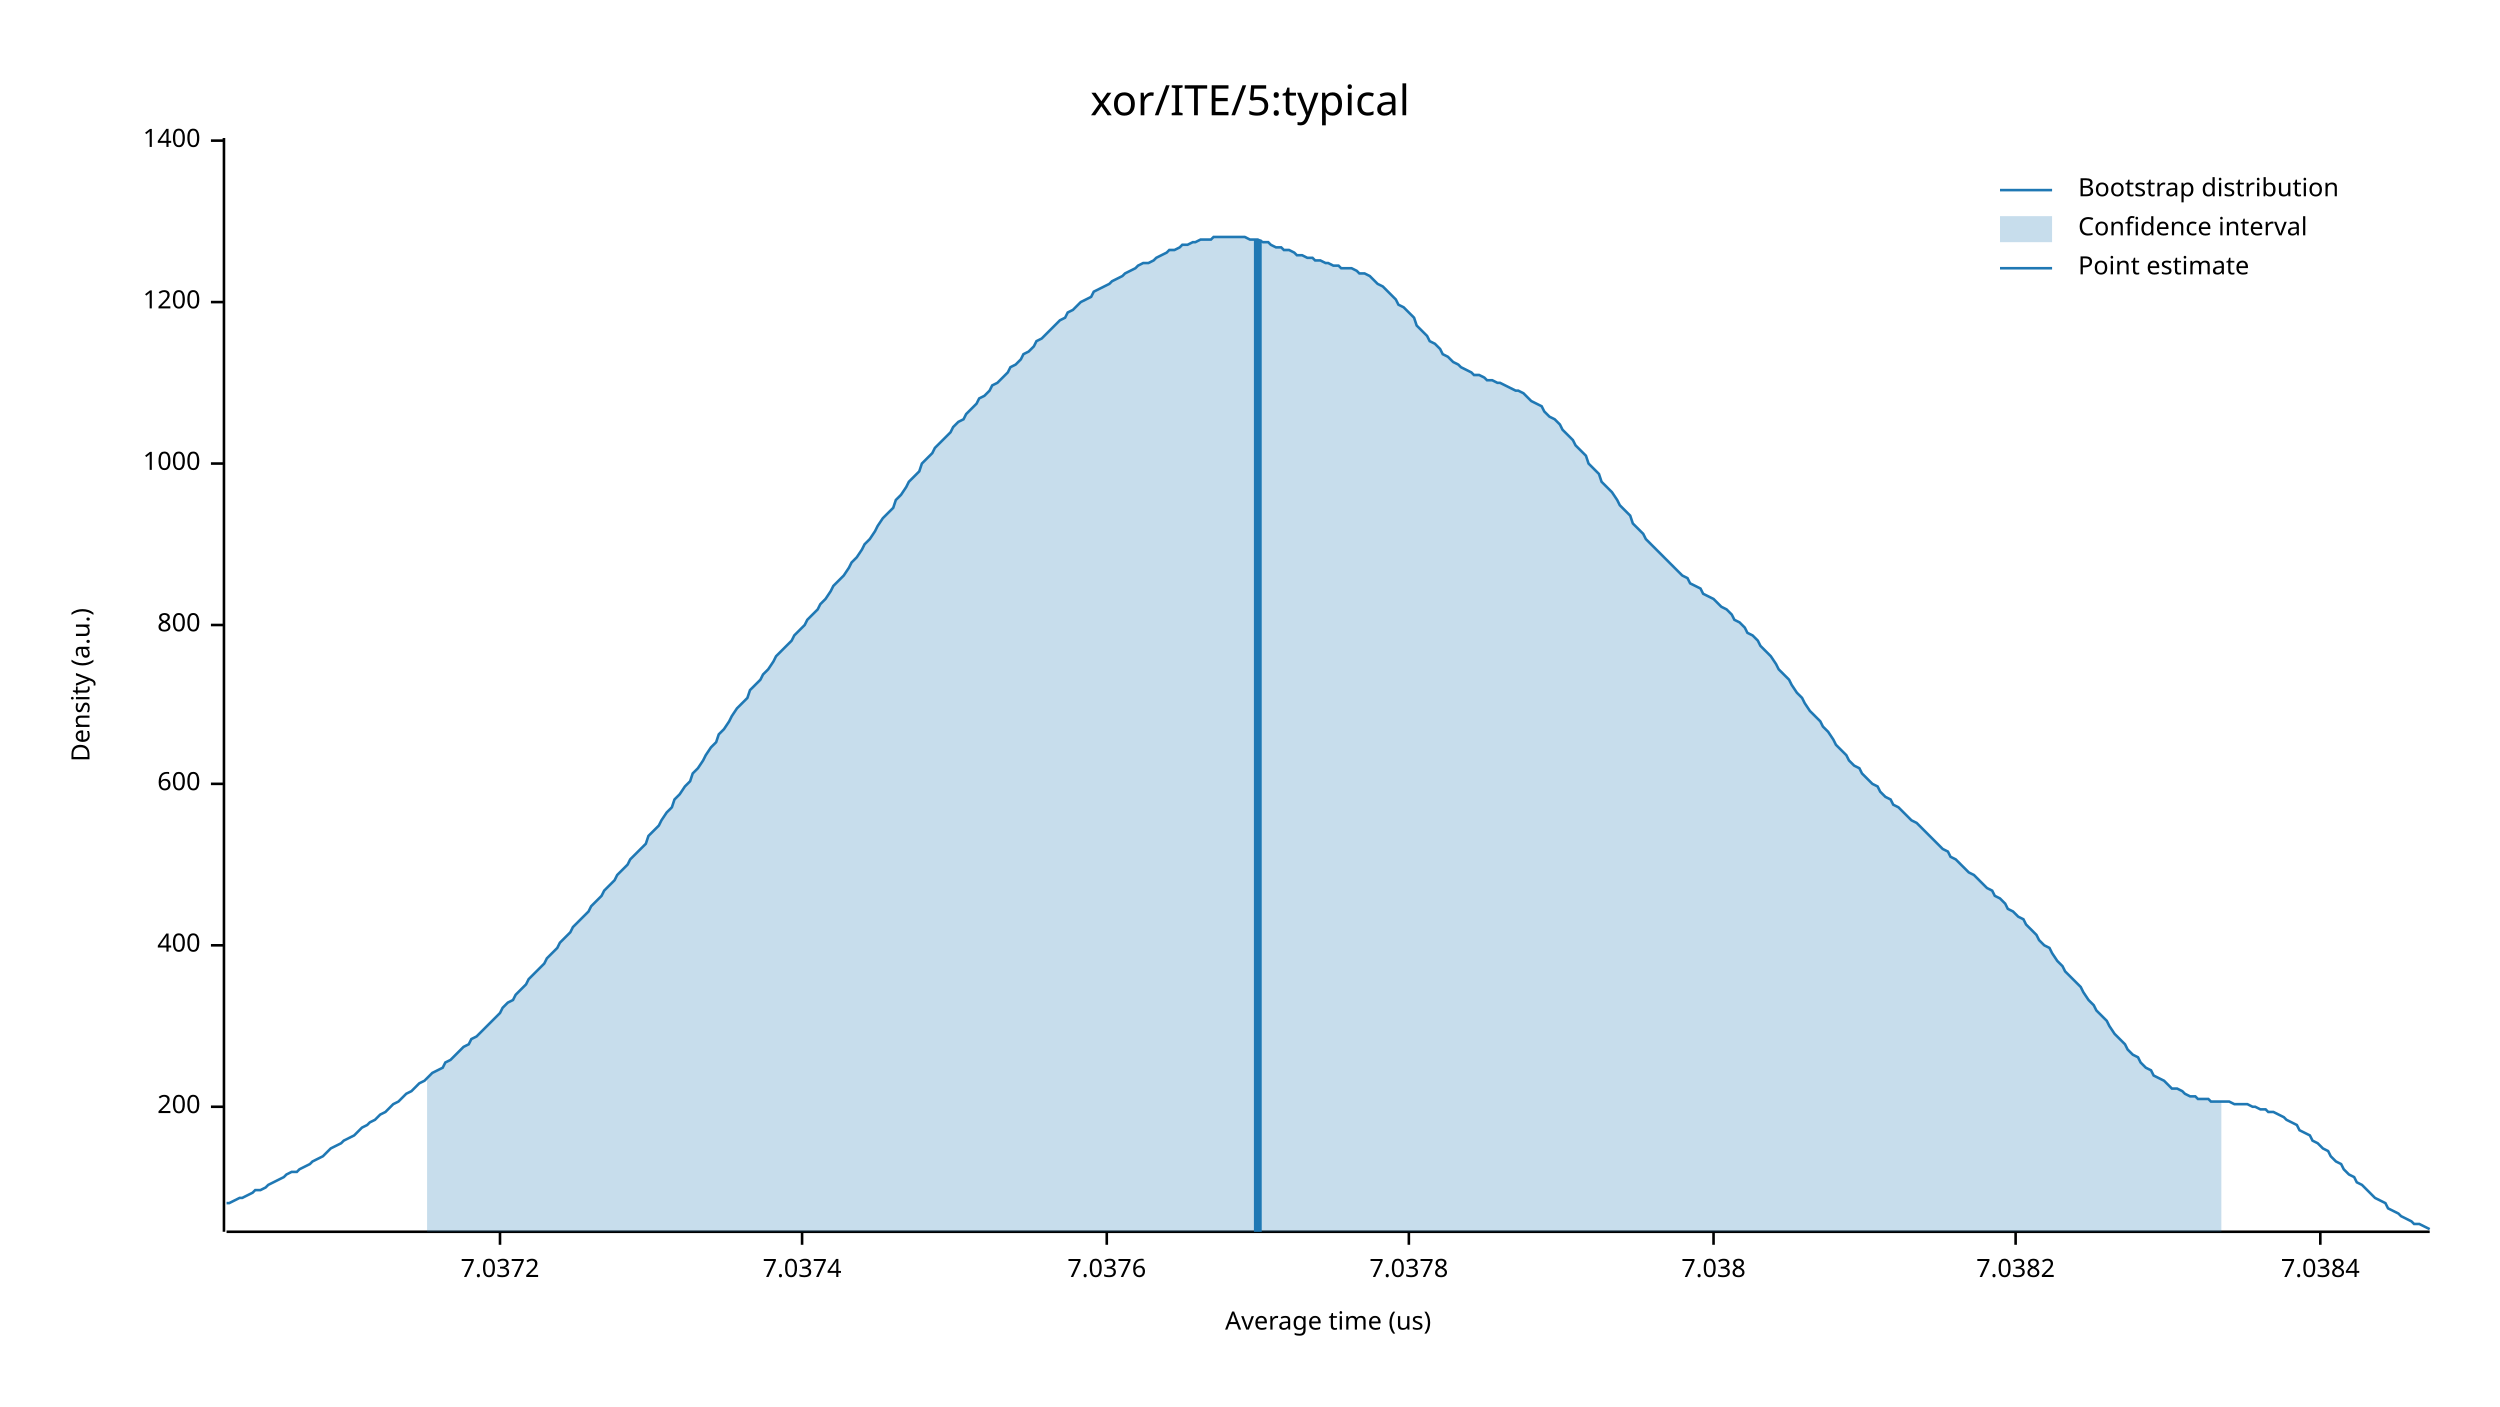
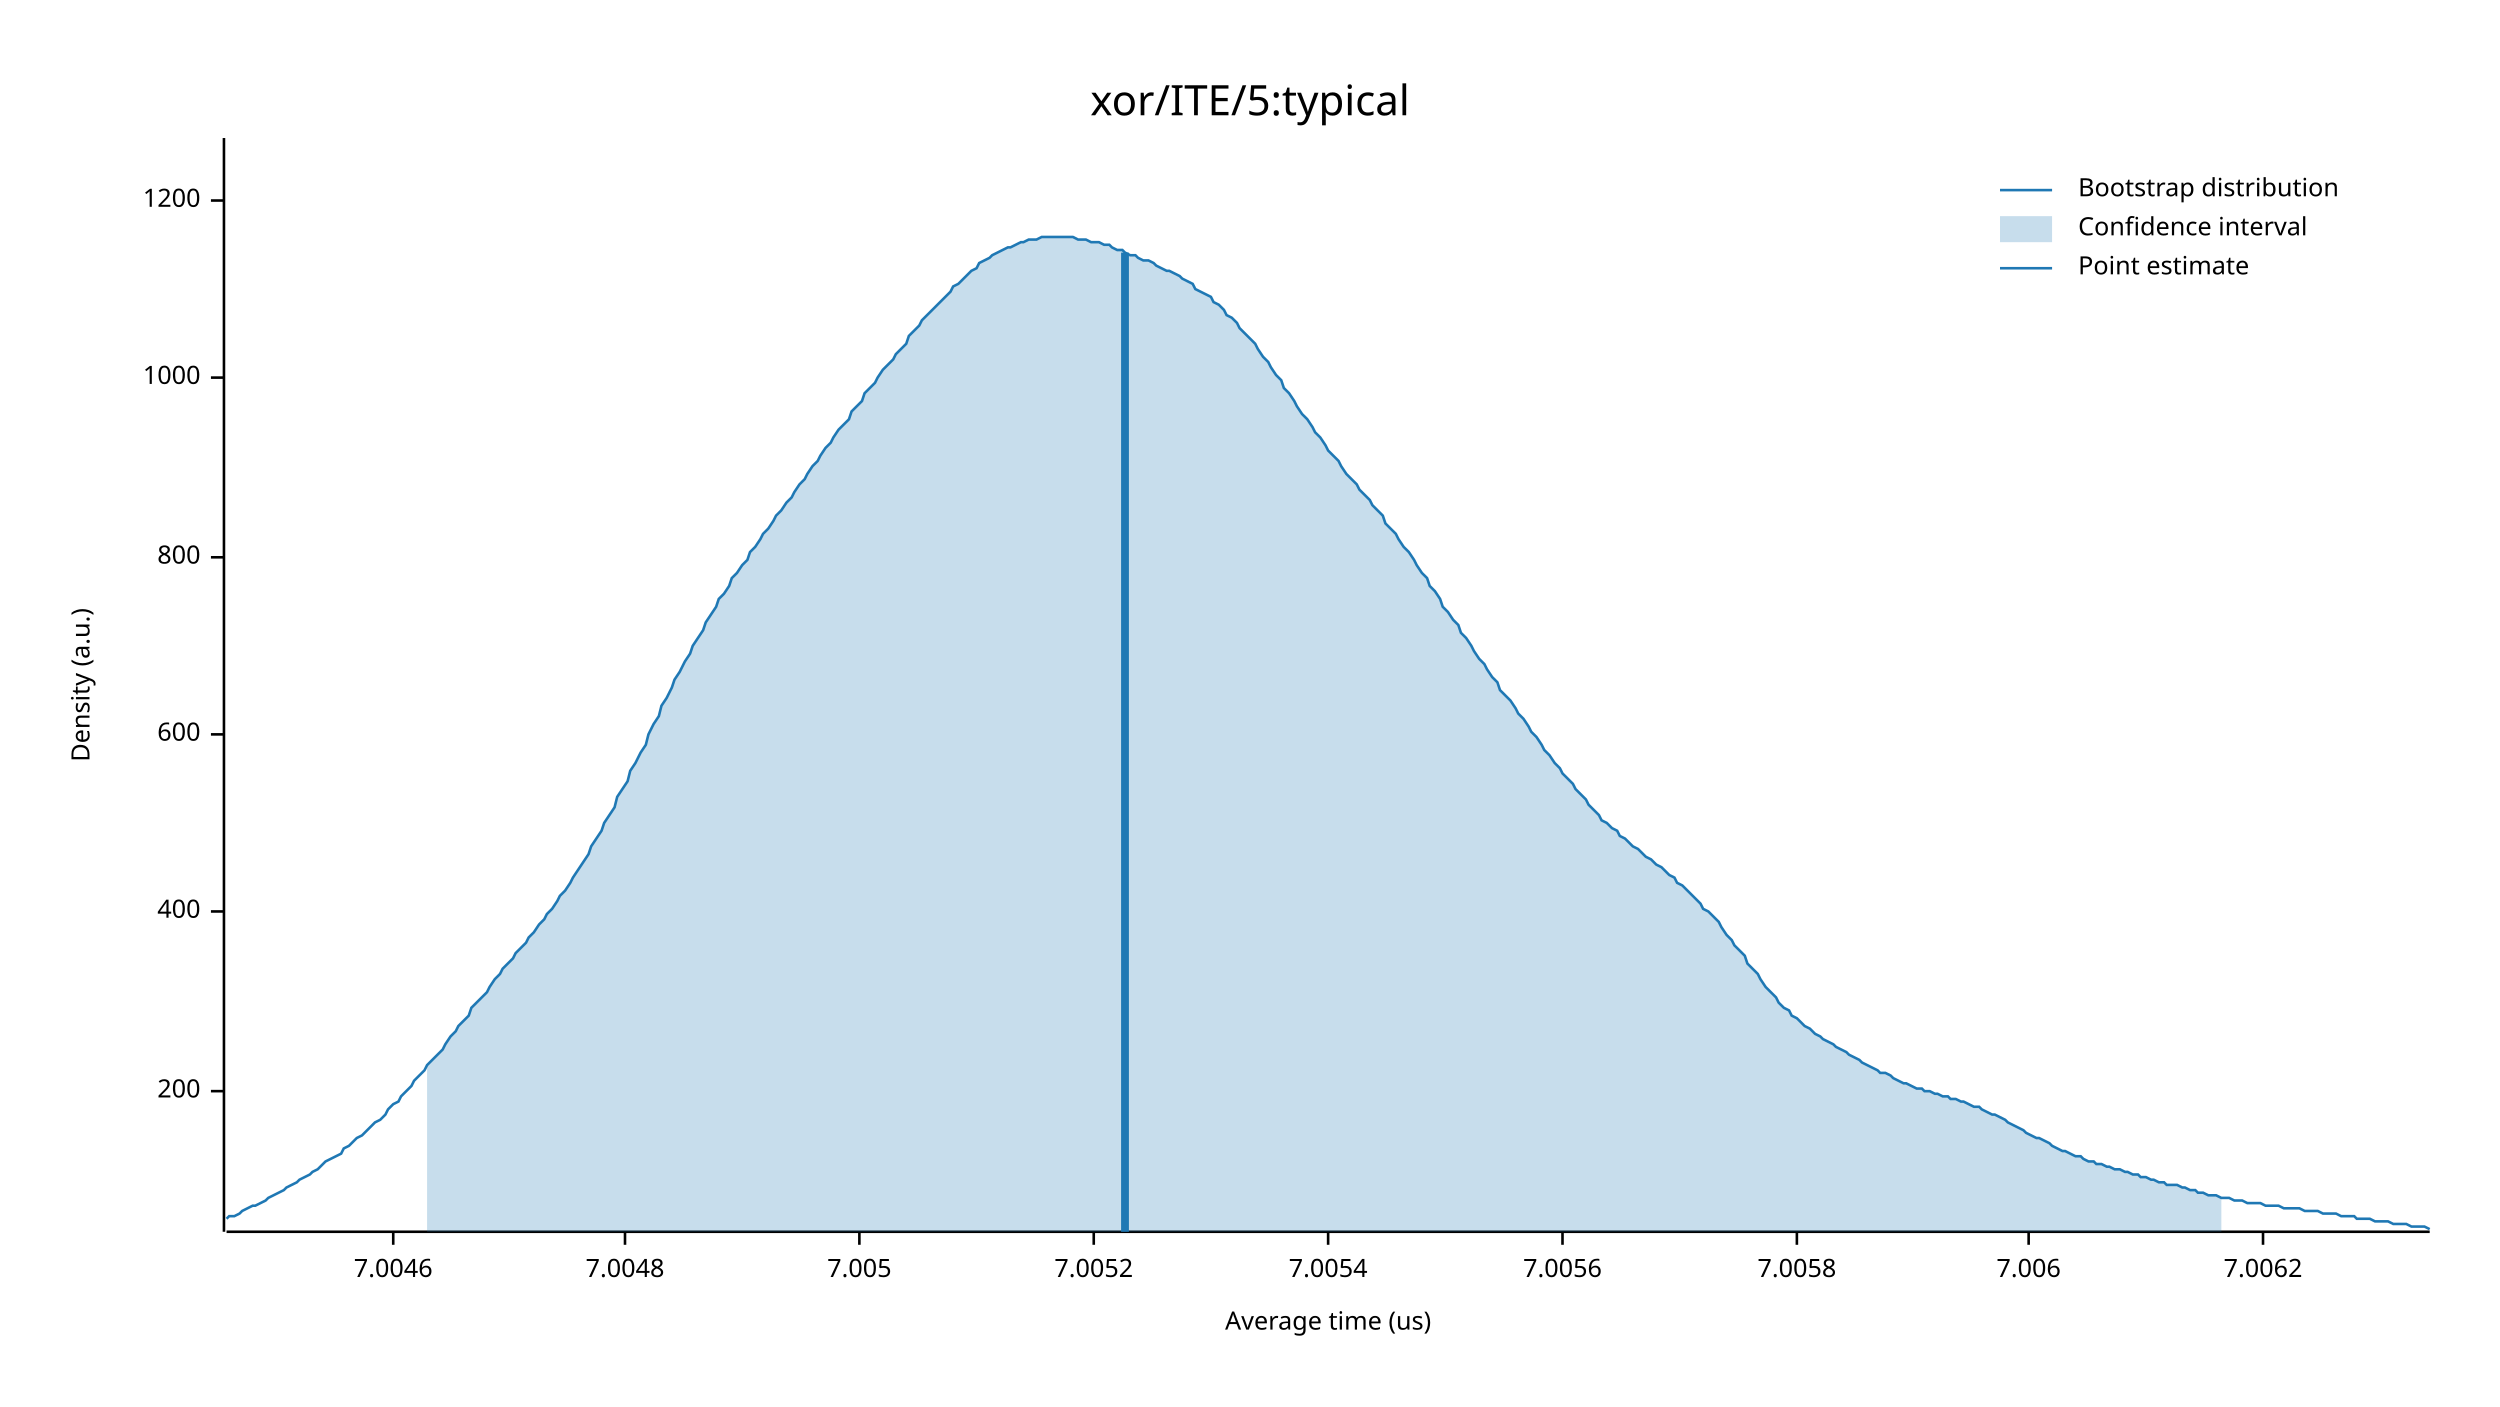
<svg xmlns="http://www.w3.org/2000/svg" width="960" height="540" viewBox="0 0 960 540">
  <text x="480" y="32" dy="0.76em" text-anchor="middle" font-family="sans-serif" font-size="16.129" opacity="1" fill="#000000">
xor/ITE/5:typical
</text>
  <text x="27" y="263" dy="0.76em" text-anchor="middle" font-family="sans-serif" font-size="9.677" opacity="1" fill="#000000" transform="rotate(270, 27, 263)">
Density (a.u.)
</text>
  <text x="510" y="513" dy="-0.5ex" text-anchor="middle" font-family="sans-serif" font-size="9.677" opacity="1" fill="#000000">
Average time (us)
</text>
  <polyline fill="none" opacity="1" stroke="#000000" stroke-width="1" points="86,53 86,473 " />
-   <text x="77" y="425" dy="0.5ex" text-anchor="end" font-family="sans-serif" font-size="9.677" opacity="1" fill="#000000">
+   <text x="77" y="419" dy="0.5ex" text-anchor="end" font-family="sans-serif" font-size="9.677" opacity="1" fill="#000000">
200
</text>
-   <polyline fill="none" opacity="1" stroke="#000000" stroke-width="1" points="81,425 86,425 " />
-   <text x="77" y="363" dy="0.5ex" text-anchor="end" font-family="sans-serif" font-size="9.677" opacity="1" fill="#000000">
+   <polyline fill="none" opacity="1" stroke="#000000" stroke-width="1" points="81,419 86,419 " />
+   <text x="77" y="350" dy="0.5ex" text-anchor="end" font-family="sans-serif" font-size="9.677" opacity="1" fill="#000000">
400
</text>
-   <polyline fill="none" opacity="1" stroke="#000000" stroke-width="1" points="81,363 86,363 " />
-   <text x="77" y="301" dy="0.5ex" text-anchor="end" font-family="sans-serif" font-size="9.677" opacity="1" fill="#000000">
+   <polyline fill="none" opacity="1" stroke="#000000" stroke-width="1" points="81,350 86,350 " />
+   <text x="77" y="282" dy="0.5ex" text-anchor="end" font-family="sans-serif" font-size="9.677" opacity="1" fill="#000000">
600
</text>
-   <polyline fill="none" opacity="1" stroke="#000000" stroke-width="1" points="81,301 86,301 " />
-   <text x="77" y="240" dy="0.5ex" text-anchor="end" font-family="sans-serif" font-size="9.677" opacity="1" fill="#000000">
+   <polyline fill="none" opacity="1" stroke="#000000" stroke-width="1" points="81,282 86,282 " />
+   <text x="77" y="214" dy="0.5ex" text-anchor="end" font-family="sans-serif" font-size="9.677" opacity="1" fill="#000000">
800
</text>
-   <polyline fill="none" opacity="1" stroke="#000000" stroke-width="1" points="81,240 86,240 " />
-   <text x="77" y="178" dy="0.5ex" text-anchor="end" font-family="sans-serif" font-size="9.677" opacity="1" fill="#000000">
+   <polyline fill="none" opacity="1" stroke="#000000" stroke-width="1" points="81,214 86,214 " />
+   <text x="77" y="145" dy="0.5ex" text-anchor="end" font-family="sans-serif" font-size="9.677" opacity="1" fill="#000000">
1000
</text>
-   <polyline fill="none" opacity="1" stroke="#000000" stroke-width="1" points="81,178 86,178 " />
-   <text x="77" y="116" dy="0.5ex" text-anchor="end" font-family="sans-serif" font-size="9.677" opacity="1" fill="#000000">
+   <polyline fill="none" opacity="1" stroke="#000000" stroke-width="1" points="81,145 86,145 " />
+   <text x="77" y="77" dy="0.5ex" text-anchor="end" font-family="sans-serif" font-size="9.677" opacity="1" fill="#000000">
1200
</text>
-   <polyline fill="none" opacity="1" stroke="#000000" stroke-width="1" points="81,116 86,116 " />
-   <text x="77" y="54" dy="0.5ex" text-anchor="end" font-family="sans-serif" font-size="9.677" opacity="1" fill="#000000">
- 1400
+   <polyline fill="none" opacity="1" stroke="#000000" stroke-width="1" points="81,77 86,77 " />
+   <polyline fill="none" opacity="1" stroke="#000000" stroke-width="1" points="87,473 933,473 " />
+   <text x="151" y="483" dy="0.76em" text-anchor="middle" font-family="sans-serif" font-size="9.677" opacity="1" fill="#000000">
+ 7.0046
</text>
-   <polyline fill="none" opacity="1" stroke="#000000" stroke-width="1" points="81,54 86,54 " />
-   <polyline fill="none" opacity="1" stroke="#000000" stroke-width="1" points="87,473 933,473 " />
-   <text x="192" y="483" dy="0.76em" text-anchor="middle" font-family="sans-serif" font-size="9.677" opacity="1" fill="#000000">
- 7.0372
+   <polyline fill="none" opacity="1" stroke="#000000" stroke-width="1" points="151,473 151,478 " />
+   <text x="240" y="483" dy="0.76em" text-anchor="middle" font-family="sans-serif" font-size="9.677" opacity="1" fill="#000000">
+ 7.0048
</text>
-   <polyline fill="none" opacity="1" stroke="#000000" stroke-width="1" points="192,473 192,478 " />
-   <text x="308" y="483" dy="0.76em" text-anchor="middle" font-family="sans-serif" font-size="9.677" opacity="1" fill="#000000">
- 7.0374
+   <polyline fill="none" opacity="1" stroke="#000000" stroke-width="1" points="240,473 240,478 " />
+   <text x="330" y="483" dy="0.76em" text-anchor="middle" font-family="sans-serif" font-size="9.677" opacity="1" fill="#000000">
+ 7.005
</text>
-   <polyline fill="none" opacity="1" stroke="#000000" stroke-width="1" points="308,473 308,478 " />
-   <text x="425" y="483" dy="0.76em" text-anchor="middle" font-family="sans-serif" font-size="9.677" opacity="1" fill="#000000">
- 7.0376
+   <polyline fill="none" opacity="1" stroke="#000000" stroke-width="1" points="330,473 330,478 " />
+   <text x="420" y="483" dy="0.76em" text-anchor="middle" font-family="sans-serif" font-size="9.677" opacity="1" fill="#000000">
+ 7.0052
</text>
-   <polyline fill="none" opacity="1" stroke="#000000" stroke-width="1" points="425,473 425,478 " />
-   <text x="541" y="483" dy="0.76em" text-anchor="middle" font-family="sans-serif" font-size="9.677" opacity="1" fill="#000000">
- 7.0378
+   <polyline fill="none" opacity="1" stroke="#000000" stroke-width="1" points="420,473 420,478 " />
+   <text x="510" y="483" dy="0.76em" text-anchor="middle" font-family="sans-serif" font-size="9.677" opacity="1" fill="#000000">
+ 7.0054
</text>
-   <polyline fill="none" opacity="1" stroke="#000000" stroke-width="1" points="541,473 541,478 " />
-   <text x="658" y="483" dy="0.76em" text-anchor="middle" font-family="sans-serif" font-size="9.677" opacity="1" fill="#000000">
- 7.038
+   <polyline fill="none" opacity="1" stroke="#000000" stroke-width="1" points="510,473 510,478 " />
+   <text x="600" y="483" dy="0.76em" text-anchor="middle" font-family="sans-serif" font-size="9.677" opacity="1" fill="#000000">
+ 7.0056
</text>
-   <polyline fill="none" opacity="1" stroke="#000000" stroke-width="1" points="658,473 658,478 " />
-   <text x="774" y="483" dy="0.76em" text-anchor="middle" font-family="sans-serif" font-size="9.677" opacity="1" fill="#000000">
- 7.0382
+   <polyline fill="none" opacity="1" stroke="#000000" stroke-width="1" points="600,473 600,478 " />
+   <text x="690" y="483" dy="0.76em" text-anchor="middle" font-family="sans-serif" font-size="9.677" opacity="1" fill="#000000">
+ 7.0058
</text>
-   <polyline fill="none" opacity="1" stroke="#000000" stroke-width="1" points="774,473 774,478 " />
-   <text x="891" y="483" dy="0.76em" text-anchor="middle" font-family="sans-serif" font-size="9.677" opacity="1" fill="#000000">
- 7.0384
+   <polyline fill="none" opacity="1" stroke="#000000" stroke-width="1" points="690,473 690,478 " />
+   <text x="779" y="483" dy="0.76em" text-anchor="middle" font-family="sans-serif" font-size="9.677" opacity="1" fill="#000000">
+ 7.006
</text>
-   <polyline fill="none" opacity="1" stroke="#000000" stroke-width="1" points="891,473 891,478 " />
-   <polyline fill="none" opacity="1" stroke="#1F78B4" stroke-width="1" points="87,462 88,462 90,461 92,460 93,460 95,459 97,458 98,457 100,457 102,456 103,455 105,454 107,453 109,452 110,451 112,450 114,450 115,449 117,448 119,447 120,446 122,445 124,444 125,443 127,441 129,440 131,439 132,438 134,437 136,436 137,435 139,433 141,432 142,431 144,430 146,428 148,427 149,426 151,424 153,423 154,422 156,420 158,419 159,418 161,416 163,415 164,414 166,412 168,411 170,410 171,408 173,407 175,405 176,404 178,402 180,401 181,399 183,398 185,396 187,394 188,393 190,391 192,389 193,387 195,385 197,384 198,382 200,380 202,378 203,376 205,374 207,372 209,370 210,368 212,366 214,364 215,362 217,360 219,358 220,356 222,354 224,352 226,350 227,348 229,346 231,344 232,342 234,340 236,338 237,336 239,334 241,332 242,330 244,328 246,326 248,324 249,321 251,319 253,317 254,315 256,312 258,310 259,307 261,305 263,302 265,300 266,297 268,295 270,292 271,290 273,287 275,285 276,282 278,280 280,277 281,275 283,272 285,270 287,268 288,265 290,263 292,261 293,259 295,257 297,254 298,252 300,250 302,248 304,246 305,244 307,242 309,240 310,238 312,236 314,234 315,232 317,230 319,227 320,225 322,223 324,221 326,218 327,216 329,214 331,211 332,209 334,207 336,204 337,202 339,199 341,197 343,195 344,192 346,190 348,187 349,185 351,183 353,181 354,178 356,176 358,174 359,172 361,170 363,168 365,166 366,164 368,162 370,161 371,159 373,157 375,155 376,153 378,152 380,150 381,148 383,147 385,145 387,143 388,141 390,140 392,138 393,136 395,135 397,133 398,131 400,130 402,128 404,126 405,125 407,123 409,122 410,120 412,119 414,117 415,116 417,115 419,114 420,112 422,111 424,110 426,109 427,108 429,107 431,106 432,105 434,104 436,103 437,102 439,101 441,101 443,100 444,99 446,98 448,97 449,96 451,96 453,95 454,94 456,94 458,93 459,93 461,92 463,92 465,92 466,91 468,91 470,91 471,91 473,91 475,91 476,91 478,91 480,92 482,92 483,92 485,93 487,93 488,94 490,95 492,95 493,96 495,96 497,97 498,98 500,98 502,99 504,99 505,100 507,100 509,101 510,101 512,102 514,102 515,103 517,103 519,103 521,104 522,105 524,105 526,106 527,107 529,109 531,110 532,111 534,113 536,115 537,117 539,118 541,120 543,122 544,125 546,127 548,129 549,131 551,132 553,134 554,136 556,137 558,139 560,140 561,141 563,142 565,143 566,144 568,144 570,145 571,146 573,146 575,147 576,147 578,148 580,149 582,150 583,150 585,151 587,153 588,154 590,155 592,156 593,158 595,160 597,161 599,163 600,165 602,167 604,169 605,171 607,173 609,175 610,178 612,180 614,182 615,185 617,187 619,189 621,192 622,194 624,196 626,198 627,201 629,203 631,205 632,207 634,209 636,211 638,213 639,214 641,216 643,218 644,219 646,221 648,222 649,224 651,225 653,226 654,228 656,229 658,230 660,232 661,233 663,234 665,236 666,238 668,239 670,241 671,243 673,244 675,246 676,248 678,250 680,252 682,255 683,257 685,259 687,261 688,263 690,266 692,268 693,270 695,273 697,275 699,277 700,279 702,281 704,284 705,286 707,288 709,290 710,292 712,294 714,295 715,297 717,299 719,301 721,302 722,304 724,306 726,307 727,309 729,310 731,312 732,313 734,315 736,316 738,318 739,319 741,321 743,323 744,324 746,326 748,327 749,329 751,330 753,332 754,333 756,335 758,336 760,338 761,339 763,341 765,342 766,344 768,345 770,347 771,349 773,350 775,352 777,353 778,355 780,357 782,359 783,361 785,363 787,364 788,366 790,369 792,371 793,373 795,375 797,377 799,379 800,381 802,384 804,386 805,388 807,390 809,392 810,394 812,397 814,399 816,401 817,403 819,405 821,406 822,408 824,410 826,411 827,413 829,414 831,415 832,416 834,418 836,418 838,419 839,420 841,421 843,421 844,422 846,422 848,422 849,423 851,423 853,423 855,423 856,423 858,424 860,424 861,424 863,424 865,425 866,425 868,426 870,426 871,427 873,427 875,428 877,429 878,430 880,431 882,432 883,434 885,435 887,436 888,438 890,439 892,441 894,442 895,444 897,446 899,447 900,449 902,451 904,452 905,454 907,455 909,457 910,458 912,460 914,461 916,462 917,464 919,465 921,466 922,467 924,468 926,469 927,470 929,470 931,471 933,472 " />
-   <polygon opacity="0.25" fill="#1F78B4" points="164,414 166,412 168,411 170,410 171,408 173,407 175,405 176,404 178,402 180,401 181,399 183,398 185,396 187,394 188,393 190,391 192,389 193,387 195,385 197,384 198,382 200,380 202,378 203,376 205,374 207,372 209,370 210,368 212,366 214,364 215,362 217,360 219,358 220,356 222,354 224,352 226,350 227,348 229,346 231,344 232,342 234,340 236,338 237,336 239,334 241,332 242,330 244,328 246,326 248,324 249,321 251,319 253,317 254,315 256,312 258,310 259,307 261,305 263,302 265,300 266,297 268,295 270,292 271,290 273,287 275,285 276,282 278,280 280,277 281,275 283,272 285,270 287,268 288,265 290,263 292,261 293,259 295,257 297,254 298,252 300,250 302,248 304,246 305,244 307,242 309,240 310,238 312,236 314,234 315,232 317,230 319,227 320,225 322,223 324,221 326,218 327,216 329,214 331,211 332,209 334,207 336,204 337,202 339,199 341,197 343,195 344,192 346,190 348,187 349,185 351,183 353,181 354,178 356,176 358,174 359,172 361,170 363,168 365,166 366,164 368,162 370,161 371,159 373,157 375,155 376,153 378,152 380,150 381,148 383,147 385,145 387,143 388,141 390,140 392,138 393,136 395,135 397,133 398,131 400,130 402,128 404,126 405,125 407,123 409,122 410,120 412,119 414,117 415,116 417,115 419,114 420,112 422,111 424,110 426,109 427,108 429,107 431,106 432,105 434,104 436,103 437,102 439,101 441,101 443,100 444,99 446,98 448,97 449,96 451,96 453,95 454,94 456,94 458,93 459,93 461,92 463,92 465,92 466,91 468,91 470,91 471,91 473,91 475,91 476,91 478,91 480,92 482,92 483,92 485,93 487,93 488,94 490,95 492,95 493,96 495,96 497,97 498,98 500,98 502,99 504,99 505,100 507,100 509,101 510,101 512,102 514,102 515,103 517,103 519,103 521,104 522,105 524,105 526,106 527,107 529,109 531,110 532,111 534,113 536,115 537,117 539,118 541,120 543,122 544,125 546,127 548,129 549,131 551,132 553,134 554,136 556,137 558,139 560,140 561,141 563,142 565,143 566,144 568,144 570,145 571,146 573,146 575,147 576,147 578,148 580,149 582,150 583,150 585,151 587,153 588,154 590,155 592,156 593,158 595,160 597,161 599,163 600,165 602,167 604,169 605,171 607,173 609,175 610,178 612,180 614,182 615,185 617,187 619,189 621,192 622,194 624,196 626,198 627,201 629,203 631,205 632,207 634,209 636,211 638,213 639,214 641,216 643,218 644,219 646,221 648,222 649,224 651,225 653,226 654,228 656,229 658,230 660,232 661,233 663,234 665,236 666,238 668,239 670,241 671,243 673,244 675,246 676,248 678,250 680,252 682,255 683,257 685,259 687,261 688,263 690,266 692,268 693,270 695,273 697,275 699,277 700,279 702,281 704,284 705,286 707,288 709,290 710,292 712,294 714,295 715,297 717,299 719,301 721,302 722,304 724,306 726,307 727,309 729,310 731,312 732,313 734,315 736,316 738,318 739,319 741,321 743,323 744,324 746,326 748,327 749,329 751,330 753,332 754,333 756,335 758,336 760,338 761,339 763,341 765,342 766,344 768,345 770,347 771,349 773,350 775,352 777,353 778,355 780,357 782,359 783,361 785,363 787,364 788,366 790,369 792,371 793,373 795,375 797,377 799,379 800,381 802,384 804,386 805,388 807,390 809,392 810,394 812,397 814,399 816,401 817,403 819,405 821,406 822,408 824,410 826,411 827,413 829,414 831,415 832,416 834,418 836,418 838,419 839,420 841,421 843,421 844,422 846,422 848,422 849,423 851,423 853,423 853,473 164,473 " />
-   <polyline fill="none" opacity="1" stroke="#1F78B4" stroke-width="3" points="483,473 483,92 " />
+   <polyline fill="none" opacity="1" stroke="#000000" stroke-width="1" points="779,473 779,478 " />
+   <text x="869" y="483" dy="0.76em" text-anchor="middle" font-family="sans-serif" font-size="9.677" opacity="1" fill="#000000">
+ 7.0062
+ </text>
+   <polyline fill="none" opacity="1" stroke="#000000" stroke-width="1" points="869,473 869,478 " />
+   <polyline fill="none" opacity="1" stroke="#1F78B4" stroke-width="1" points="87,468 88,467 90,467 92,466 93,465 95,464 97,463 98,463 100,462 102,461 103,460 105,459 107,458 109,457 110,456 112,455 114,454 115,453 117,452 119,451 120,450 122,449 124,447 125,446 127,445 129,444 131,443 132,441 134,440 136,438 137,437 139,436 141,434 142,433 144,431 146,430 148,428 149,426 151,424 153,423 154,421 156,419 158,417 159,415 161,413 163,411 164,409 166,407 168,405 170,403 171,401 173,398 175,396 176,394 178,392 180,390 181,387 183,385 185,383 187,381 188,379 190,376 192,374 193,372 195,370 197,368 198,366 200,364 202,362 203,360 205,358 207,355 209,353 210,351 212,349 214,346 215,344 217,342 219,339 220,337 222,334 224,331 226,328 227,325 229,322 231,319 232,316 234,313 236,310 237,306 239,303 241,300 242,296 244,293 246,289 248,286 249,282 251,278 253,275 254,271 256,268 258,264 259,261 261,258 263,254 265,251 266,248 268,245 270,242 271,239 273,236 275,233 276,230 278,228 280,225 281,222 283,220 285,217 287,215 288,212 290,210 292,207 293,205 295,203 297,200 298,198 300,196 302,193 304,191 305,189 307,186 309,184 310,182 312,179 314,177 315,175 317,172 319,170 320,168 322,165 324,163 326,161 327,158 329,156 331,154 332,151 334,149 336,147 337,145 339,142 341,140 343,138 344,136 346,134 348,132 349,129 351,127 353,125 354,123 356,121 358,119 359,118 361,116 363,114 365,112 366,110 368,109 370,107 371,106 373,104 375,103 376,101 378,100 380,99 381,98 383,97 385,96 387,95 388,95 390,94 392,93 393,93 395,92 397,92 398,92 400,91 402,91 404,91 405,91 407,91 409,91 410,91 412,91 414,92 415,92 417,92 419,93 420,93 422,93 424,94 426,94 427,95 429,96 431,96 432,97 434,98 436,98 437,99 439,100 441,100 443,101 444,102 446,103 448,104 449,104 451,105 453,106 454,107 456,108 458,109 459,111 461,112 463,113 465,114 466,116 468,117 470,119 471,121 473,122 475,124 476,126 478,128 480,130 482,132 483,134 485,137 487,139 488,141 490,144 492,146 493,149 495,151 497,154 498,156 500,159 502,161 504,164 505,166 507,168 509,171 510,173 512,175 514,177 515,179 517,182 519,184 521,186 522,188 524,190 526,192 527,194 529,196 531,198 532,201 534,203 536,205 537,207 539,210 541,212 543,215 544,217 546,220 548,222 549,225 551,227 553,230 554,233 556,235 558,238 560,240 561,243 563,245 565,248 566,250 568,253 570,255 571,257 573,260 575,262 576,265 578,267 580,269 582,272 583,274 585,276 587,279 588,281 590,283 592,286 593,288 595,290 597,293 599,295 600,297 602,299 604,301 605,303 607,305 609,307 610,309 612,311 614,313 615,315 617,316 619,318 621,319 622,321 624,322 626,324 627,325 629,326 631,328 632,329 634,330 636,332 638,333 639,334 641,336 643,337 644,339 646,340 648,342 649,343 651,345 653,347 654,349 656,350 658,352 660,354 661,356 663,359 665,361 666,363 668,365 670,367 671,370 673,372 675,374 676,376 678,379 680,381 682,383 683,385 685,387 687,388 688,390 690,391 692,393 693,394 695,395 697,397 699,398 700,399 702,400 704,401 705,402 707,403 709,404 710,405 712,406 714,407 715,408 717,409 719,410 721,411 722,412 724,412 726,413 727,414 729,415 731,416 732,416 734,417 736,418 738,418 739,419 741,419 743,420 744,420 746,421 748,421 749,422 751,422 753,423 754,423 756,424 758,425 760,425 761,426 763,427 765,428 766,428 768,429 770,430 771,431 773,432 775,433 777,434 778,435 780,436 782,437 783,437 785,438 787,439 788,440 790,441 792,442 793,442 795,443 797,444 799,444 800,445 802,446 804,446 805,447 807,447 809,448 810,448 812,449 814,449 816,450 817,450 819,451 821,451 822,452 824,452 826,453 827,453 829,454 831,454 832,455 834,455 836,455 838,456 839,456 841,457 843,457 844,458 846,458 848,459 849,459 851,459 853,460 855,460 856,460 858,461 860,461 861,461 863,462 865,462 866,462 868,462 870,463 871,463 873,463 875,463 877,464 878,464 880,464 882,464 883,464 885,465 887,465 888,465 890,465 892,466 894,466 895,466 897,466 899,467 900,467 902,467 904,467 905,468 907,468 909,468 910,468 912,469 914,469 916,469 917,469 919,470 921,470 922,470 924,470 926,471 927,471 929,471 931,471 933,472 " />
+   <polygon opacity="0.25" fill="#1F78B4" points="164,409 166,407 168,405 170,403 171,401 173,398 175,396 176,394 178,392 180,390 181,387 183,385 185,383 187,381 188,379 190,376 192,374 193,372 195,370 197,368 198,366 200,364 202,362 203,360 205,358 207,355 209,353 210,351 212,349 214,346 215,344 217,342 219,339 220,337 222,334 224,331 226,328 227,325 229,322 231,319 232,316 234,313 236,310 237,306 239,303 241,300 242,296 244,293 246,289 248,286 249,282 251,278 253,275 254,271 256,268 258,264 259,261 261,258 263,254 265,251 266,248 268,245 270,242 271,239 273,236 275,233 276,230 278,228 280,225 281,222 283,220 285,217 287,215 288,212 290,210 292,207 293,205 295,203 297,200 298,198 300,196 302,193 304,191 305,189 307,186 309,184 310,182 312,179 314,177 315,175 317,172 319,170 320,168 322,165 324,163 326,161 327,158 329,156 331,154 332,151 334,149 336,147 337,145 339,142 341,140 343,138 344,136 346,134 348,132 349,129 351,127 353,125 354,123 356,121 358,119 359,118 361,116 363,114 365,112 366,110 368,109 370,107 371,106 373,104 375,103 376,101 378,100 380,99 381,98 383,97 385,96 387,95 388,95 390,94 392,93 393,93 395,92 397,92 398,92 400,91 402,91 404,91 405,91 407,91 409,91 410,91 412,91 414,92 415,92 417,92 419,93 420,93 422,93 424,94 426,94 427,95 429,96 431,96 432,97 434,98 436,98 437,99 439,100 441,100 443,101 444,102 446,103 448,104 449,104 451,105 453,106 454,107 456,108 458,109 459,111 461,112 463,113 465,114 466,116 468,117 470,119 471,121 473,122 475,124 476,126 478,128 480,130 482,132 483,134 485,137 487,139 488,141 490,144 492,146 493,149 495,151 497,154 498,156 500,159 502,161 504,164 505,166 507,168 509,171 510,173 512,175 514,177 515,179 517,182 519,184 521,186 522,188 524,190 526,192 527,194 529,196 531,198 532,201 534,203 536,205 537,207 539,210 541,212 543,215 544,217 546,220 548,222 549,225 551,227 553,230 554,233 556,235 558,238 560,240 561,243 563,245 565,248 566,250 568,253 570,255 571,257 573,260 575,262 576,265 578,267 580,269 582,272 583,274 585,276 587,279 588,281 590,283 592,286 593,288 595,290 597,293 599,295 600,297 602,299 604,301 605,303 607,305 609,307 610,309 612,311 614,313 615,315 617,316 619,318 621,319 622,321 624,322 626,324 627,325 629,326 631,328 632,329 634,330 636,332 638,333 639,334 641,336 643,337 644,339 646,340 648,342 649,343 651,345 653,347 654,349 656,350 658,352 660,354 661,356 663,359 665,361 666,363 668,365 670,367 671,370 673,372 675,374 676,376 678,379 680,381 682,383 683,385 685,387 687,388 688,390 690,391 692,393 693,394 695,395 697,397 699,398 700,399 702,400 704,401 705,402 707,403 709,404 710,405 712,406 714,407 715,408 717,409 719,410 721,411 722,412 724,412 726,413 727,414 729,415 731,416 732,416 734,417 736,418 738,418 739,419 741,419 743,420 744,420 746,421 748,421 749,422 751,422 753,423 754,423 756,424 758,425 760,425 761,426 763,427 765,428 766,428 768,429 770,430 771,431 773,432 775,433 777,434 778,435 780,436 782,437 783,437 785,438 787,439 788,440 790,441 792,442 793,442 795,443 797,444 799,444 800,445 802,446 804,446 805,447 807,447 809,448 810,448 812,449 814,449 816,450 817,450 819,451 821,451 822,452 824,452 826,453 827,453 829,454 831,454 832,455 834,455 836,455 838,456 839,456 841,457 843,457 844,458 846,458 848,459 849,459 851,459 853,460 853,473 164,473 " />
+   <polyline fill="none" opacity="1" stroke="#1F78B4" stroke-width="3" points="432,473 432,97 " />
  <text x="798" y="68" dy="0.76em" text-anchor="start" font-family="sans-serif" font-size="9.677" opacity="1" fill="#000000">
Bootstrap distribution
</text>
  <text x="798" y="83" dy="0.76em" text-anchor="start" font-family="sans-serif" font-size="9.677" opacity="1" fill="#000000">
Confidence interval
</text>
  <text x="798" y="98" dy="0.76em" text-anchor="start" font-family="sans-serif" font-size="9.677" opacity="1" fill="#000000">
Point estimate
</text>
  <polyline fill="none" opacity="1" stroke="#1F78B4" stroke-width="1" points="768,73 788,73 " />
  <rect x="768" y="83" width="20" height="10" opacity="0.25" fill="#1F78B4" stroke="none" />
  <polyline fill="none" opacity="1" stroke="#1F78B4" stroke-width="1" points="768,103 788,103 " />
</svg>
